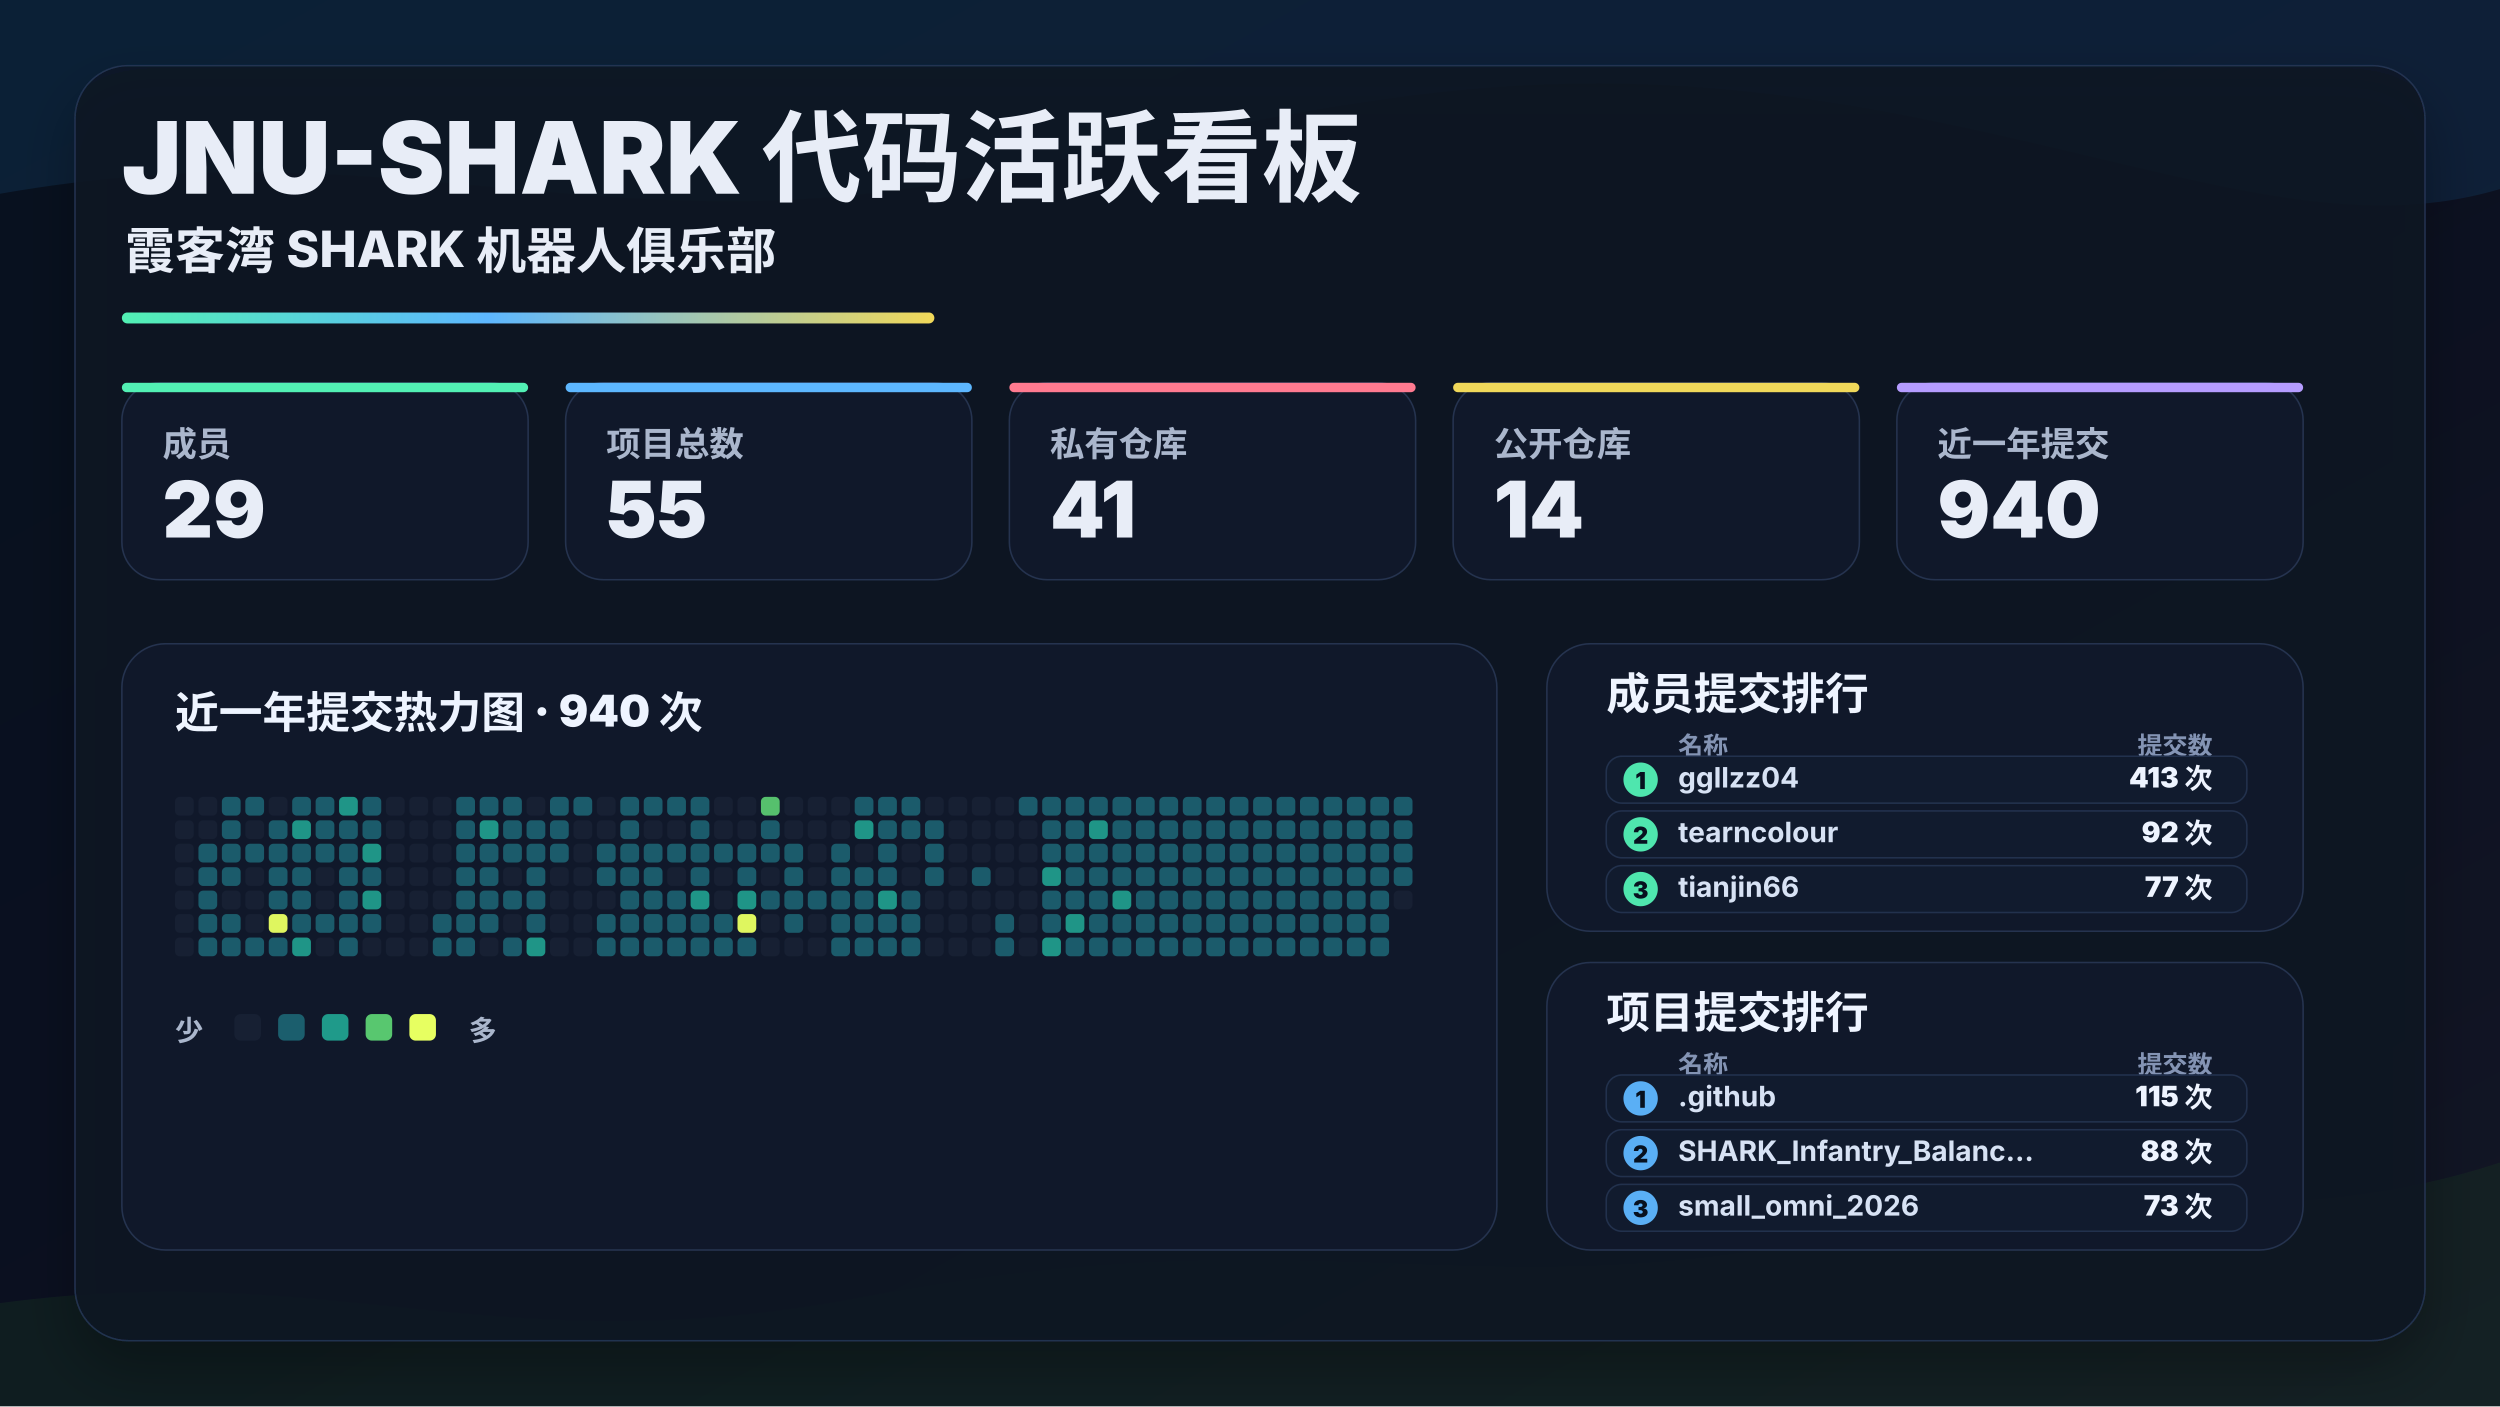
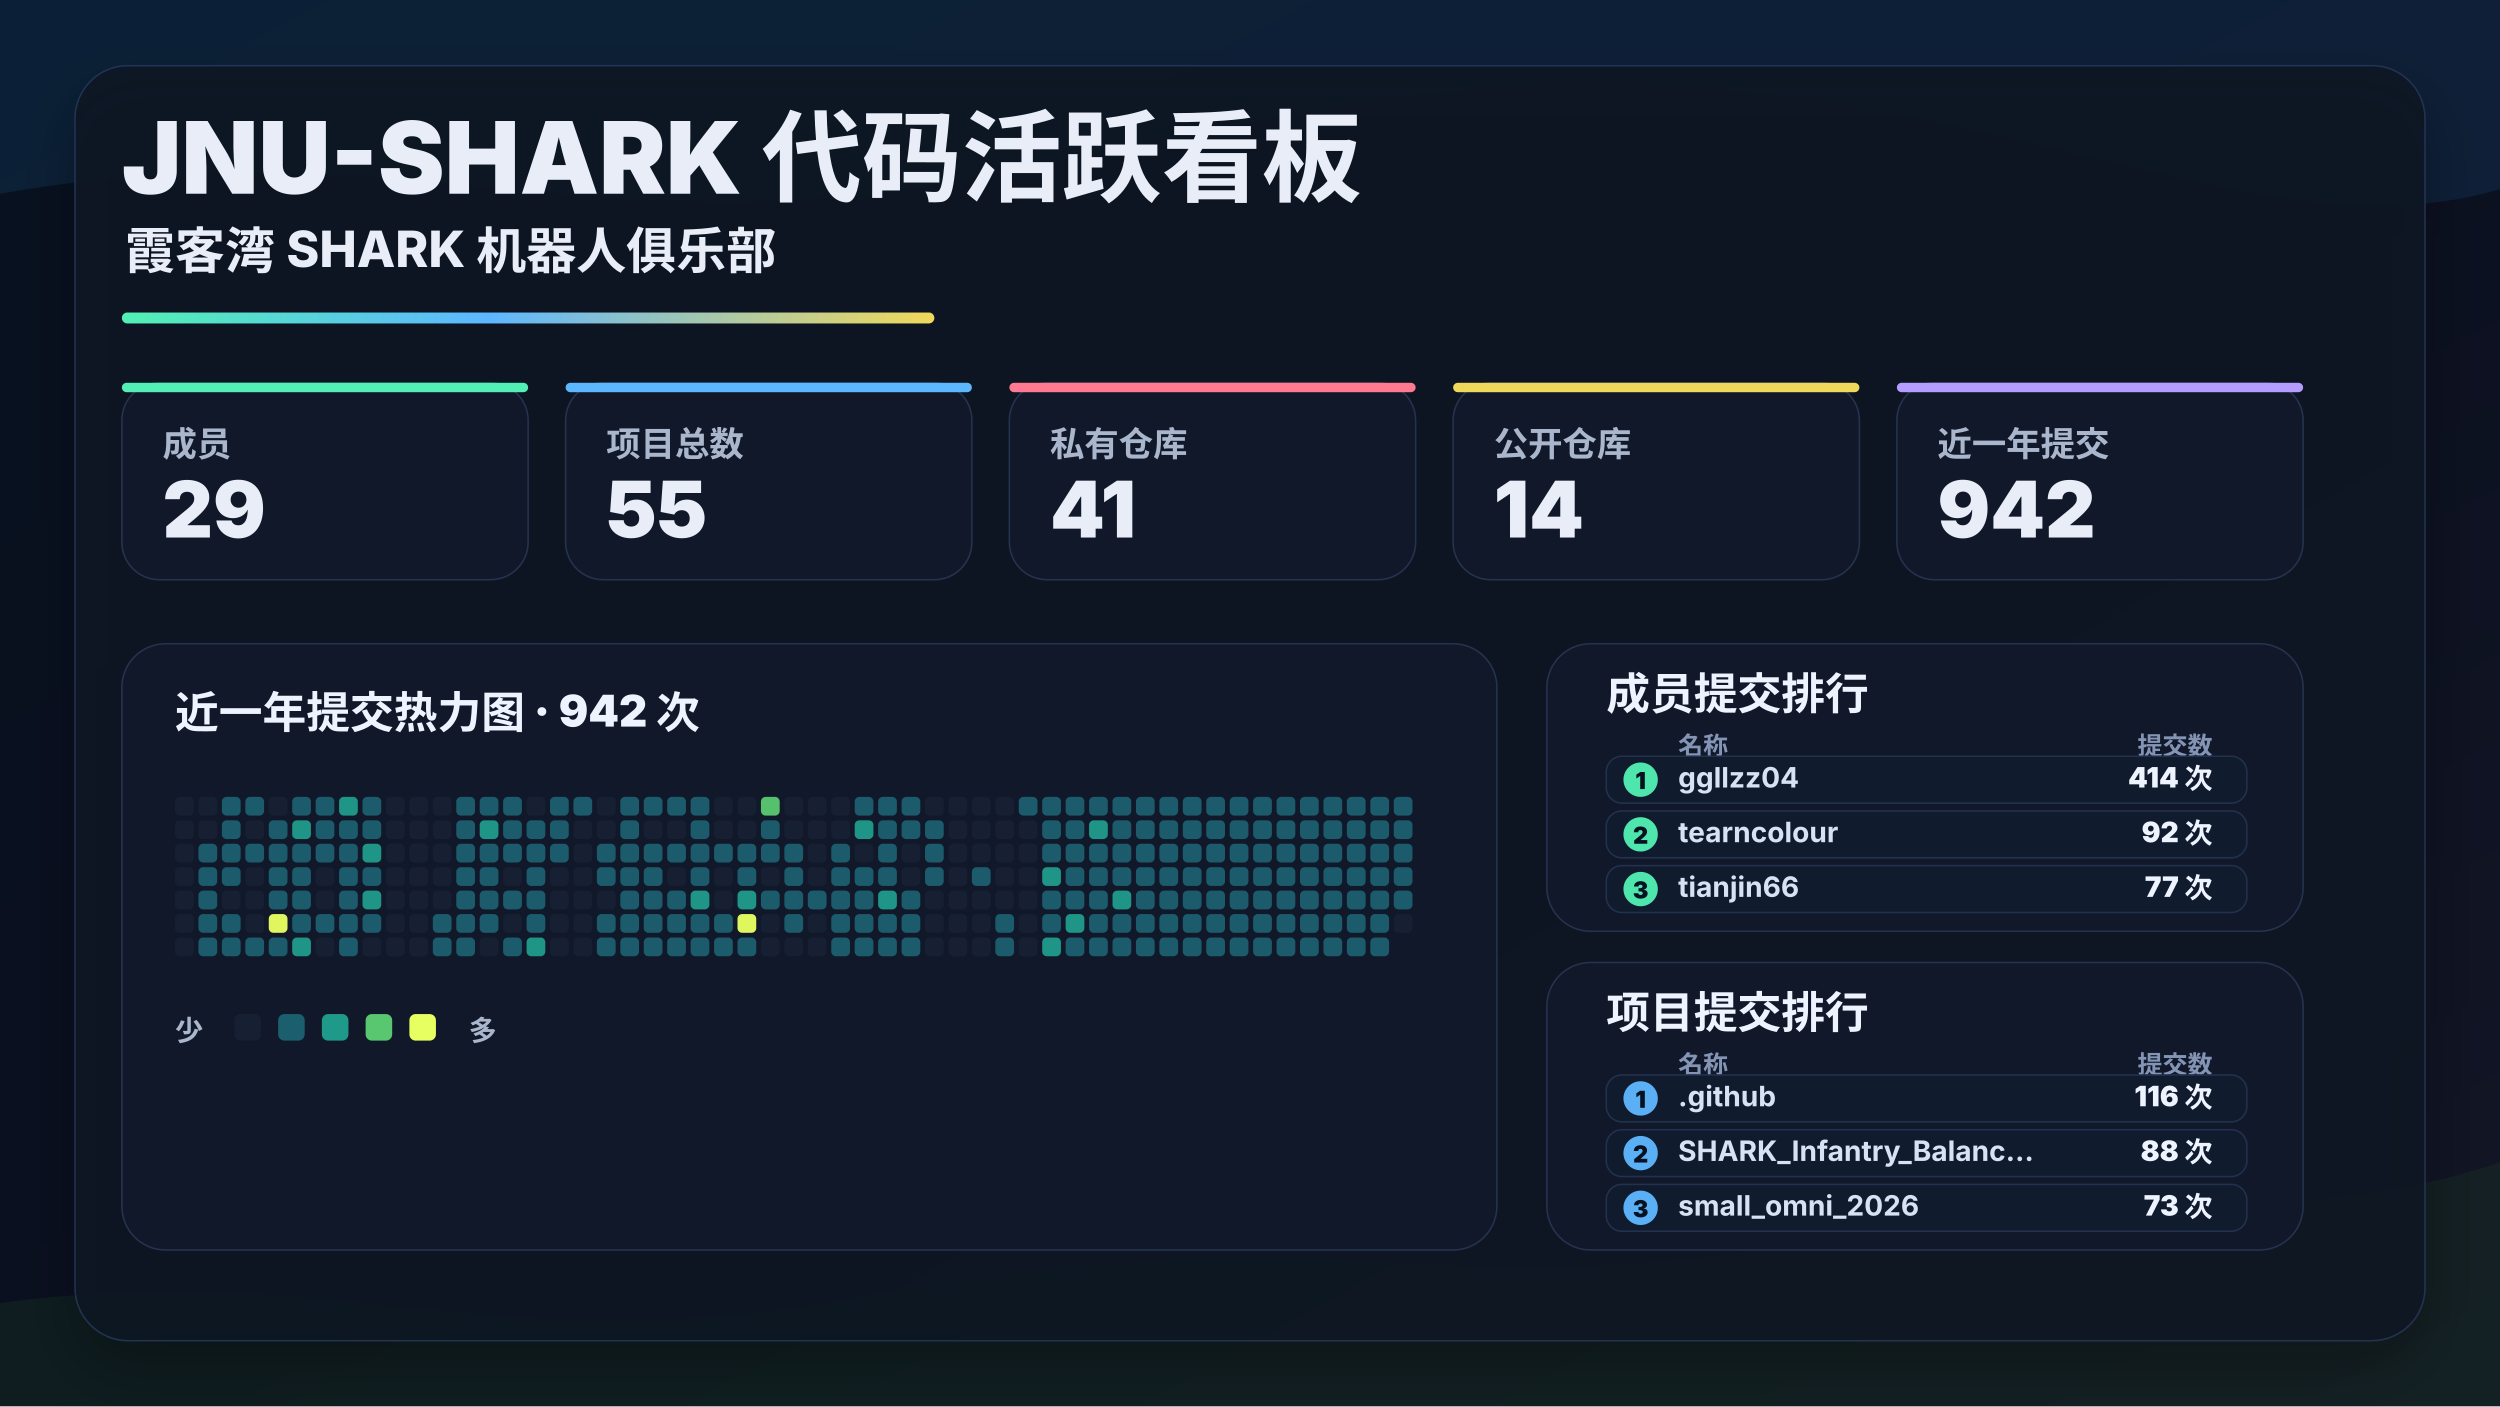
<svg xmlns="http://www.w3.org/2000/svg" width="1600" height="900" viewBox="0 0 1600 900" role="img" aria-labelledby="title desc">
  <defs>
    <linearGradient id="bg" x1="0" y1="0" x2="1" y2="1">
      <stop offset="0" stop-color="#07111f" />
      <stop offset="0.52" stop-color="#0b1020" />
      <stop offset="1" stop-color="#131625" />
    </linearGradient>
    <linearGradient id="hero" x1="0" y1="0" x2="1" y2="0">
      <stop offset="0" stop-color="#52f0b4" />
      <stop offset="0.45" stop-color="#5db7ff" />
      <stop offset="1" stop-color="#f0d85a" />
    </linearGradient>
    <filter id="softShadow" x="-10%" y="-10%" width="120%" height="120%">
      <feDropShadow dx="0" dy="18" stdDeviation="18" flood-color="#000000" flood-opacity="0.32" />
    </filter>
  </defs>
  <style>
    text { font-family: Inter, ui-sans-serif, system-ui, -apple-system, BlinkMacSystemFont, "Segoe UI", "PingFang SC", "Microsoft YaHei", sans-serif; fill: #e8edf7; }
    .title { font-size: 64px; font-weight: 900; letter-spacing: 0; }
    .subtitle { font-size: 32px; font-weight: 780; fill: #e8edf7; }
    .label { font-size: 22px; fill: #aab6cc; font-weight: 760; }
    .stat { font-size: 50px; font-weight: 900; }
    .section-title { font-size: 28px; font-weight: 860; fill: #eef4ff; }
    .table-head { font-size: 16px; fill: #8494b4; font-weight: 720; }
    .row-name { font-size: 18px; fill: #d7e2f4; font-weight: 720; }
    .row-value { font-size: 18px; fill: #eef4ff; font-weight: 860; }
    .rank { font-size: 15px; fill: #07111f; font-weight: 900; }
    .tiny { font-size: 18px; fill: #aab6cc; font-weight: 620; }
  </style>
  <rect width="1600" height="900" fill="url(#bg)" />
  <path d="M0 124 C250 80 385 160 620 114 C860 67 982 28 1220 74 C1392 108 1495 152 1600 121 L1600 0 L0 0 Z" fill="#12385c" opacity="0.38" />
  <path d="M0 834 C216 805 318 875 553 830 C835 776 935 837 1160 794 C1350 758 1464 789 1600 744 L1600 900 L0 900 Z" fill="#173622" opacity="0.36" />
  <g filter="url(#softShadow)">
    <rect x="48" y="42" width="1504" height="816" rx="34" fill="#0b1324" opacity="0.88" stroke="#263654" />
  </g>
  <text x="78" y="124" class="title">JNU-SHARK 代码活跃看板</text>
  <text x="80" y="172" class="subtitle">霞客湾 SHARK 机器人俱乐部</text>
  <rect x="78" y="200" width="520" height="7" rx="3.5" fill="url(#hero)" />
  <g>
    <rect x="78" y="245" width="260" height="126" rx="24" fill="#10182a" stroke="#25334f" />
    <rect x="78" y="245" width="260" height="6" rx="3" fill="#52f0b4" />
    <text x="104" y="292" class="label">成员</text>
    <text x="104" y="344" class="stat">29</text>
  </g>
  <g>
    <rect x="362" y="245" width="260" height="126" rx="24" fill="#10182a" stroke="#25334f" />
    <rect x="362" y="245" width="260" height="6" rx="3" fill="#5db7ff" />
    <text x="388" y="292" class="label">项目总数</text>
    <text x="388" y="344" class="stat">55</text>
  </g>
  <g>
    <rect x="646" y="245" width="260" height="126" rx="24" fill="#10182a" stroke="#25334f" />
    <rect x="646" y="245" width="260" height="6" rx="3" fill="#ff7a90" />
    <text x="672" y="292" class="label">私有仓库</text>
    <text x="672" y="344" class="stat">41</text>
  </g>
  <g>
    <rect x="930" y="245" width="260" height="126" rx="24" fill="#10182a" stroke="#25334f" />
    <rect x="930" y="245" width="260" height="6" rx="3" fill="#f0d85a" />
    <text x="956" y="292" class="label">公开仓库</text>
    <text x="956" y="344" class="stat">14</text>
  </g>
  <g>
    <rect x="1214" y="245" width="260" height="126" rx="24" fill="#10182a" stroke="#25334f" />
    <rect x="1214" y="245" width="260" height="6" rx="3" fill="#b59cff" />
    <text x="1240" y="292" class="label">近一年提交</text>
-     <text x="1240" y="344" class="stat">940</text>
+     <text x="1240" y="344" class="stat">942</text>
  </g>
  <rect x="78" y="412" width="880" height="388" rx="28" fill="#10182a" stroke="#25334f" />
-   <text x="112" y="466" class="section-title">近一年提交热力图 · 940 次</text>
+   <text x="112" y="466" class="section-title">近一年提交热力图 · 942 次</text>
  <rect x="112" y="510" width="12" height="12" rx="3" fill="#172033" opacity="0.96" />
  <rect x="112" y="525" width="12" height="12" rx="3" fill="#172033" opacity="0.96" />
  <rect x="112" y="540" width="12" height="12" rx="3" fill="#172033" opacity="0.96" />
  <rect x="112" y="555" width="12" height="12" rx="3" fill="#172033" opacity="0.96" />
  <rect x="112" y="570" width="12" height="12" rx="3" fill="#172033" opacity="0.96" />
  <rect x="112" y="585" width="12" height="12" rx="3" fill="#172033" opacity="0.96" />
  <rect x="112" y="600" width="12" height="12" rx="3" fill="#172033" opacity="0.96" />
  <rect x="127" y="510" width="12" height="12" rx="3" fill="#172033" opacity="0.96" />
  <rect x="127" y="525" width="12" height="12" rx="3" fill="#172033" opacity="0.96" />
  <rect x="127" y="540" width="12" height="12" rx="3" fill="#1b5e6d" opacity="0.96" />
  <rect x="127" y="555" width="12" height="12" rx="3" fill="#1b5e6d" opacity="0.96" />
  <rect x="127" y="570" width="12" height="12" rx="3" fill="#1b5e6d" opacity="0.96" />
  <rect x="127" y="585" width="12" height="12" rx="3" fill="#1b5e6d" opacity="0.96" />
  <rect x="127" y="600" width="12" height="12" rx="3" fill="#1b5e6d" opacity="0.96" />
  <rect x="142" y="510" width="12" height="12" rx="3" fill="#1b5e6d" opacity="0.96" />
  <rect x="142" y="525" width="12" height="12" rx="3" fill="#1b5e6d" opacity="0.96" />
  <rect x="142" y="540" width="12" height="12" rx="3" fill="#1b5e6d" opacity="0.96" />
  <rect x="142" y="555" width="12" height="12" rx="3" fill="#1b5e6d" opacity="0.96" />
  <rect x="142" y="570" width="12" height="12" rx="3" fill="#172033" opacity="0.96" />
  <rect x="142" y="585" width="12" height="12" rx="3" fill="#1b5e6d" opacity="0.96" />
  <rect x="142" y="600" width="12" height="12" rx="3" fill="#1b5e6d" opacity="0.96" />
  <rect x="157" y="510" width="12" height="12" rx="3" fill="#1b5e6d" opacity="0.96" />
  <rect x="157" y="525" width="12" height="12" rx="3" fill="#172033" opacity="0.96" />
  <rect x="157" y="540" width="12" height="12" rx="3" fill="#1b5e6d" opacity="0.96" />
  <rect x="157" y="555" width="12" height="12" rx="3" fill="#172033" opacity="0.96" />
  <rect x="157" y="570" width="12" height="12" rx="3" fill="#172033" opacity="0.96" />
  <rect x="157" y="585" width="12" height="12" rx="3" fill="#172033" opacity="0.96" />
  <rect x="157" y="600" width="12" height="12" rx="3" fill="#1b5e6d" opacity="0.96" />
  <rect x="172" y="510" width="12" height="12" rx="3" fill="#172033" opacity="0.96" />
  <rect x="172" y="525" width="12" height="12" rx="3" fill="#1b5e6d" opacity="0.96" />
  <rect x="172" y="540" width="12" height="12" rx="3" fill="#1b5e6d" opacity="0.96" />
  <rect x="172" y="555" width="12" height="12" rx="3" fill="#1b5e6d" opacity="0.96" />
  <rect x="172" y="570" width="12" height="12" rx="3" fill="#1b5e6d" opacity="0.96" />
  <rect x="172" y="585" width="12" height="12" rx="3" fill="#e7ff61" opacity="0.96" />
  <rect x="172" y="600" width="12" height="12" rx="3" fill="#1b5e6d" opacity="0.96" />
  <rect x="187" y="510" width="12" height="12" rx="3" fill="#1b5e6d" opacity="0.96" />
  <rect x="187" y="525" width="12" height="12" rx="3" fill="#1f9a8a" opacity="0.96" />
  <rect x="187" y="540" width="12" height="12" rx="3" fill="#1b5e6d" opacity="0.96" />
  <rect x="187" y="555" width="12" height="12" rx="3" fill="#1b5e6d" opacity="0.96" />
  <rect x="187" y="570" width="12" height="12" rx="3" fill="#1b5e6d" opacity="0.96" />
  <rect x="187" y="585" width="12" height="12" rx="3" fill="#1b5e6d" opacity="0.96" />
  <rect x="187" y="600" width="12" height="12" rx="3" fill="#1f9a8a" opacity="0.96" />
  <rect x="202" y="510" width="12" height="12" rx="3" fill="#1b5e6d" opacity="0.96" />
  <rect x="202" y="525" width="12" height="12" rx="3" fill="#1b5e6d" opacity="0.96" />
  <rect x="202" y="540" width="12" height="12" rx="3" fill="#1b5e6d" opacity="0.96" />
  <rect x="202" y="555" width="12" height="12" rx="3" fill="#172033" opacity="0.96" />
  <rect x="202" y="570" width="12" height="12" rx="3" fill="#172033" opacity="0.96" />
  <rect x="202" y="585" width="12" height="12" rx="3" fill="#1b5e6d" opacity="0.96" />
  <rect x="202" y="600" width="12" height="12" rx="3" fill="#172033" opacity="0.96" />
  <rect x="217" y="510" width="12" height="12" rx="3" fill="#1f9a8a" opacity="0.96" />
  <rect x="217" y="525" width="12" height="12" rx="3" fill="#1b5e6d" opacity="0.96" />
  <rect x="217" y="540" width="12" height="12" rx="3" fill="#1b5e6d" opacity="0.96" />
  <rect x="217" y="555" width="12" height="12" rx="3" fill="#1b5e6d" opacity="0.96" />
  <rect x="217" y="570" width="12" height="12" rx="3" fill="#1b5e6d" opacity="0.96" />
  <rect x="217" y="585" width="12" height="12" rx="3" fill="#1b5e6d" opacity="0.96" />
  <rect x="217" y="600" width="12" height="12" rx="3" fill="#1b5e6d" opacity="0.96" />
  <rect x="232" y="510" width="12" height="12" rx="3" fill="#1b5e6d" opacity="0.96" />
  <rect x="232" y="525" width="12" height="12" rx="3" fill="#1b5e6d" opacity="0.96" />
  <rect x="232" y="540" width="12" height="12" rx="3" fill="#1f9a8a" opacity="0.96" />
  <rect x="232" y="555" width="12" height="12" rx="3" fill="#1b5e6d" opacity="0.96" />
  <rect x="232" y="570" width="12" height="12" rx="3" fill="#1f9a8a" opacity="0.96" />
  <rect x="232" y="585" width="12" height="12" rx="3" fill="#1b5e6d" opacity="0.96" />
  <rect x="232" y="600" width="12" height="12" rx="3" fill="#172033" opacity="0.96" />
  <rect x="247" y="510" width="12" height="12" rx="3" fill="#172033" opacity="0.96" />
  <rect x="247" y="525" width="12" height="12" rx="3" fill="#172033" opacity="0.96" />
  <rect x="247" y="540" width="12" height="12" rx="3" fill="#172033" opacity="0.96" />
  <rect x="247" y="555" width="12" height="12" rx="3" fill="#172033" opacity="0.96" />
  <rect x="247" y="570" width="12" height="12" rx="3" fill="#172033" opacity="0.96" />
  <rect x="247" y="585" width="12" height="12" rx="3" fill="#172033" opacity="0.96" />
  <rect x="247" y="600" width="12" height="12" rx="3" fill="#172033" opacity="0.96" />
  <rect x="262" y="510" width="12" height="12" rx="3" fill="#172033" opacity="0.96" />
  <rect x="262" y="525" width="12" height="12" rx="3" fill="#172033" opacity="0.96" />
  <rect x="262" y="540" width="12" height="12" rx="3" fill="#172033" opacity="0.96" />
  <rect x="262" y="555" width="12" height="12" rx="3" fill="#172033" opacity="0.96" />
  <rect x="262" y="570" width="12" height="12" rx="3" fill="#172033" opacity="0.96" />
  <rect x="262" y="585" width="12" height="12" rx="3" fill="#172033" opacity="0.96" />
  <rect x="262" y="600" width="12" height="12" rx="3" fill="#172033" opacity="0.96" />
  <rect x="277" y="510" width="12" height="12" rx="3" fill="#172033" opacity="0.96" />
  <rect x="277" y="525" width="12" height="12" rx="3" fill="#172033" opacity="0.96" />
  <rect x="277" y="540" width="12" height="12" rx="3" fill="#172033" opacity="0.96" />
  <rect x="277" y="555" width="12" height="12" rx="3" fill="#172033" opacity="0.96" />
  <rect x="277" y="570" width="12" height="12" rx="3" fill="#172033" opacity="0.96" />
  <rect x="277" y="585" width="12" height="12" rx="3" fill="#1b5e6d" opacity="0.96" />
  <rect x="277" y="600" width="12" height="12" rx="3" fill="#1b5e6d" opacity="0.96" />
  <rect x="292" y="510" width="12" height="12" rx="3" fill="#1b5e6d" opacity="0.96" />
  <rect x="292" y="525" width="12" height="12" rx="3" fill="#1b5e6d" opacity="0.96" />
  <rect x="292" y="540" width="12" height="12" rx="3" fill="#1b5e6d" opacity="0.96" />
  <rect x="292" y="555" width="12" height="12" rx="3" fill="#1b5e6d" opacity="0.96" />
  <rect x="292" y="570" width="12" height="12" rx="3" fill="#1b5e6d" opacity="0.96" />
  <rect x="292" y="585" width="12" height="12" rx="3" fill="#1b5e6d" opacity="0.96" />
  <rect x="292" y="600" width="12" height="12" rx="3" fill="#1b5e6d" opacity="0.96" />
  <rect x="307" y="510" width="12" height="12" rx="3" fill="#1b5e6d" opacity="0.96" />
  <rect x="307" y="525" width="12" height="12" rx="3" fill="#1f9a8a" opacity="0.96" />
  <rect x="307" y="540" width="12" height="12" rx="3" fill="#1b5e6d" opacity="0.96" />
  <rect x="307" y="555" width="12" height="12" rx="3" fill="#1b5e6d" opacity="0.96" />
  <rect x="307" y="570" width="12" height="12" rx="3" fill="#1b5e6d" opacity="0.96" />
  <rect x="307" y="585" width="12" height="12" rx="3" fill="#1b5e6d" opacity="0.96" />
  <rect x="307" y="600" width="12" height="12" rx="3" fill="#172033" opacity="0.96" />
  <rect x="322" y="510" width="12" height="12" rx="3" fill="#1b5e6d" opacity="0.96" />
  <rect x="322" y="525" width="12" height="12" rx="3" fill="#1b5e6d" opacity="0.96" />
  <rect x="322" y="540" width="12" height="12" rx="3" fill="#1b5e6d" opacity="0.96" />
  <rect x="322" y="555" width="12" height="12" rx="3" fill="#172033" opacity="0.96" />
  <rect x="322" y="570" width="12" height="12" rx="3" fill="#1b5e6d" opacity="0.96" />
  <rect x="322" y="585" width="12" height="12" rx="3" fill="#172033" opacity="0.96" />
  <rect x="322" y="600" width="12" height="12" rx="3" fill="#1b5e6d" opacity="0.96" />
  <rect x="337" y="510" width="12" height="12" rx="3" fill="#172033" opacity="0.96" />
  <rect x="337" y="525" width="12" height="12" rx="3" fill="#1b5e6d" opacity="0.96" />
  <rect x="337" y="540" width="12" height="12" rx="3" fill="#1b5e6d" opacity="0.96" />
  <rect x="337" y="555" width="12" height="12" rx="3" fill="#1b5e6d" opacity="0.96" />
  <rect x="337" y="570" width="12" height="12" rx="3" fill="#1b5e6d" opacity="0.96" />
  <rect x="337" y="585" width="12" height="12" rx="3" fill="#1b5e6d" opacity="0.96" />
  <rect x="337" y="600" width="12" height="12" rx="3" fill="#1f9a8a" opacity="0.96" />
  <rect x="352" y="510" width="12" height="12" rx="3" fill="#1b5e6d" opacity="0.96" />
  <rect x="352" y="525" width="12" height="12" rx="3" fill="#1b5e6d" opacity="0.96" />
  <rect x="352" y="540" width="12" height="12" rx="3" fill="#1b5e6d" opacity="0.96" />
  <rect x="352" y="555" width="12" height="12" rx="3" fill="#172033" opacity="0.96" />
  <rect x="352" y="570" width="12" height="12" rx="3" fill="#172033" opacity="0.96" />
  <rect x="352" y="585" width="12" height="12" rx="3" fill="#172033" opacity="0.96" />
  <rect x="352" y="600" width="12" height="12" rx="3" fill="#172033" opacity="0.96" />
  <rect x="367" y="510" width="12" height="12" rx="3" fill="#1b5e6d" opacity="0.96" />
  <rect x="367" y="525" width="12" height="12" rx="3" fill="#172033" opacity="0.96" />
  <rect x="367" y="540" width="12" height="12" rx="3" fill="#172033" opacity="0.96" />
  <rect x="367" y="555" width="12" height="12" rx="3" fill="#172033" opacity="0.96" />
  <rect x="367" y="570" width="12" height="12" rx="3" fill="#172033" opacity="0.96" />
  <rect x="367" y="585" width="12" height="12" rx="3" fill="#172033" opacity="0.96" />
  <rect x="367" y="600" width="12" height="12" rx="3" fill="#172033" opacity="0.96" />
  <rect x="382" y="510" width="12" height="12" rx="3" fill="#172033" opacity="0.96" />
  <rect x="382" y="525" width="12" height="12" rx="3" fill="#172033" opacity="0.96" />
  <rect x="382" y="540" width="12" height="12" rx="3" fill="#1b5e6d" opacity="0.96" />
  <rect x="382" y="555" width="12" height="12" rx="3" fill="#1b5e6d" opacity="0.96" />
  <rect x="382" y="570" width="12" height="12" rx="3" fill="#172033" opacity="0.96" />
  <rect x="382" y="585" width="12" height="12" rx="3" fill="#1b5e6d" opacity="0.96" />
  <rect x="382" y="600" width="12" height="12" rx="3" fill="#1b5e6d" opacity="0.96" />
  <rect x="397" y="510" width="12" height="12" rx="3" fill="#1b5e6d" opacity="0.96" />
  <rect x="397" y="525" width="12" height="12" rx="3" fill="#1b5e6d" opacity="0.96" />
  <rect x="397" y="540" width="12" height="12" rx="3" fill="#1b5e6d" opacity="0.96" />
  <rect x="397" y="555" width="12" height="12" rx="3" fill="#1b5e6d" opacity="0.96" />
  <rect x="397" y="570" width="12" height="12" rx="3" fill="#1b5e6d" opacity="0.96" />
  <rect x="397" y="585" width="12" height="12" rx="3" fill="#1b5e6d" opacity="0.96" />
  <rect x="397" y="600" width="12" height="12" rx="3" fill="#1b5e6d" opacity="0.96" />
  <rect x="412" y="510" width="12" height="12" rx="3" fill="#1b5e6d" opacity="0.96" />
  <rect x="412" y="525" width="12" height="12" rx="3" fill="#172033" opacity="0.96" />
  <rect x="412" y="540" width="12" height="12" rx="3" fill="#1b5e6d" opacity="0.96" />
  <rect x="412" y="555" width="12" height="12" rx="3" fill="#1b5e6d" opacity="0.96" />
  <rect x="412" y="570" width="12" height="12" rx="3" fill="#1b5e6d" opacity="0.96" />
  <rect x="412" y="585" width="12" height="12" rx="3" fill="#1b5e6d" opacity="0.96" />
  <rect x="412" y="600" width="12" height="12" rx="3" fill="#1b5e6d" opacity="0.96" />
  <rect x="427" y="510" width="12" height="12" rx="3" fill="#1b5e6d" opacity="0.96" />
  <rect x="427" y="525" width="12" height="12" rx="3" fill="#172033" opacity="0.96" />
  <rect x="427" y="540" width="12" height="12" rx="3" fill="#1b5e6d" opacity="0.96" />
  <rect x="427" y="555" width="12" height="12" rx="3" fill="#172033" opacity="0.96" />
  <rect x="427" y="570" width="12" height="12" rx="3" fill="#1b5e6d" opacity="0.96" />
  <rect x="427" y="585" width="12" height="12" rx="3" fill="#1b5e6d" opacity="0.96" />
  <rect x="427" y="600" width="12" height="12" rx="3" fill="#1b5e6d" opacity="0.96" />
  <rect x="442" y="510" width="12" height="12" rx="3" fill="#1b5e6d" opacity="0.96" />
  <rect x="442" y="525" width="12" height="12" rx="3" fill="#1b5e6d" opacity="0.96" />
  <rect x="442" y="540" width="12" height="12" rx="3" fill="#1b5e6d" opacity="0.96" />
  <rect x="442" y="555" width="12" height="12" rx="3" fill="#1b5e6d" opacity="0.96" />
  <rect x="442" y="570" width="12" height="12" rx="3" fill="#1f9a8a" opacity="0.96" />
  <rect x="442" y="585" width="12" height="12" rx="3" fill="#1b5e6d" opacity="0.96" />
  <rect x="442" y="600" width="12" height="12" rx="3" fill="#1b5e6d" opacity="0.96" />
  <rect x="457" y="510" width="12" height="12" rx="3" fill="#172033" opacity="0.96" />
  <rect x="457" y="525" width="12" height="12" rx="3" fill="#172033" opacity="0.96" />
  <rect x="457" y="540" width="12" height="12" rx="3" fill="#1b5e6d" opacity="0.96" />
  <rect x="457" y="555" width="12" height="12" rx="3" fill="#172033" opacity="0.96" />
  <rect x="457" y="570" width="12" height="12" rx="3" fill="#172033" opacity="0.96" />
  <rect x="457" y="585" width="12" height="12" rx="3" fill="#1b5e6d" opacity="0.96" />
  <rect x="457" y="600" width="12" height="12" rx="3" fill="#1b5e6d" opacity="0.96" />
  <rect x="472" y="510" width="12" height="12" rx="3" fill="#172033" opacity="0.96" />
  <rect x="472" y="525" width="12" height="12" rx="3" fill="#172033" opacity="0.96" />
  <rect x="472" y="540" width="12" height="12" rx="3" fill="#1b5e6d" opacity="0.96" />
  <rect x="472" y="555" width="12" height="12" rx="3" fill="#1b5e6d" opacity="0.96" />
  <rect x="472" y="570" width="12" height="12" rx="3" fill="#1f9a8a" opacity="0.96" />
  <rect x="472" y="585" width="12" height="12" rx="3" fill="#e7ff61" opacity="0.96" />
  <rect x="472" y="600" width="12" height="12" rx="3" fill="#1b5e6d" opacity="0.96" />
  <rect x="487" y="510" width="12" height="12" rx="3" fill="#58c76f" opacity="0.96" />
  <rect x="487" y="525" width="12" height="12" rx="3" fill="#1b5e6d" opacity="0.96" />
  <rect x="487" y="540" width="12" height="12" rx="3" fill="#1b5e6d" opacity="0.96" />
  <rect x="487" y="555" width="12" height="12" rx="3" fill="#172033" opacity="0.96" />
  <rect x="487" y="570" width="12" height="12" rx="3" fill="#1b5e6d" opacity="0.96" />
  <rect x="487" y="585" width="12" height="12" rx="3" fill="#172033" opacity="0.96" />
  <rect x="487" y="600" width="12" height="12" rx="3" fill="#172033" opacity="0.96" />
  <rect x="502" y="510" width="12" height="12" rx="3" fill="#172033" opacity="0.96" />
  <rect x="502" y="525" width="12" height="12" rx="3" fill="#172033" opacity="0.96" />
  <rect x="502" y="540" width="12" height="12" rx="3" fill="#1b5e6d" opacity="0.96" />
  <rect x="502" y="555" width="12" height="12" rx="3" fill="#1b5e6d" opacity="0.96" />
  <rect x="502" y="570" width="12" height="12" rx="3" fill="#1b5e6d" opacity="0.96" />
  <rect x="502" y="585" width="12" height="12" rx="3" fill="#1b5e6d" opacity="0.96" />
  <rect x="502" y="600" width="12" height="12" rx="3" fill="#172033" opacity="0.96" />
  <rect x="517" y="510" width="12" height="12" rx="3" fill="#172033" opacity="0.96" />
  <rect x="517" y="525" width="12" height="12" rx="3" fill="#172033" opacity="0.96" />
  <rect x="517" y="540" width="12" height="12" rx="3" fill="#172033" opacity="0.96" />
  <rect x="517" y="555" width="12" height="12" rx="3" fill="#172033" opacity="0.96" />
  <rect x="517" y="570" width="12" height="12" rx="3" fill="#1b5e6d" opacity="0.96" />
  <rect x="517" y="585" width="12" height="12" rx="3" fill="#172033" opacity="0.96" />
  <rect x="517" y="600" width="12" height="12" rx="3" fill="#172033" opacity="0.96" />
  <rect x="532" y="510" width="12" height="12" rx="3" fill="#172033" opacity="0.96" />
  <rect x="532" y="525" width="12" height="12" rx="3" fill="#172033" opacity="0.96" />
  <rect x="532" y="540" width="12" height="12" rx="3" fill="#1b5e6d" opacity="0.96" />
  <rect x="532" y="555" width="12" height="12" rx="3" fill="#1b5e6d" opacity="0.96" />
  <rect x="532" y="570" width="12" height="12" rx="3" fill="#1b5e6d" opacity="0.96" />
  <rect x="532" y="585" width="12" height="12" rx="3" fill="#1b5e6d" opacity="0.96" />
  <rect x="532" y="600" width="12" height="12" rx="3" fill="#1b5e6d" opacity="0.96" />
  <rect x="547" y="510" width="12" height="12" rx="3" fill="#1b5e6d" opacity="0.96" />
  <rect x="547" y="525" width="12" height="12" rx="3" fill="#1f9a8a" opacity="0.96" />
  <rect x="547" y="540" width="12" height="12" rx="3" fill="#172033" opacity="0.96" />
  <rect x="547" y="555" width="12" height="12" rx="3" fill="#1b5e6d" opacity="0.96" />
  <rect x="547" y="570" width="12" height="12" rx="3" fill="#1b5e6d" opacity="0.96" />
  <rect x="547" y="585" width="12" height="12" rx="3" fill="#1b5e6d" opacity="0.96" />
  <rect x="547" y="600" width="12" height="12" rx="3" fill="#1b5e6d" opacity="0.96" />
  <rect x="562" y="510" width="12" height="12" rx="3" fill="#1b5e6d" opacity="0.96" />
  <rect x="562" y="525" width="12" height="12" rx="3" fill="#1b5e6d" opacity="0.96" />
  <rect x="562" y="540" width="12" height="12" rx="3" fill="#1b5e6d" opacity="0.96" />
  <rect x="562" y="555" width="12" height="12" rx="3" fill="#1b5e6d" opacity="0.96" />
  <rect x="562" y="570" width="12" height="12" rx="3" fill="#1f9a8a" opacity="0.96" />
  <rect x="562" y="585" width="12" height="12" rx="3" fill="#1b5e6d" opacity="0.96" />
  <rect x="562" y="600" width="12" height="12" rx="3" fill="#1b5e6d" opacity="0.96" />
  <rect x="577" y="510" width="12" height="12" rx="3" fill="#1b5e6d" opacity="0.96" />
  <rect x="577" y="525" width="12" height="12" rx="3" fill="#1b5e6d" opacity="0.96" />
  <rect x="577" y="540" width="12" height="12" rx="3" fill="#172033" opacity="0.96" />
  <rect x="577" y="555" width="12" height="12" rx="3" fill="#172033" opacity="0.96" />
  <rect x="577" y="570" width="12" height="12" rx="3" fill="#1b5e6d" opacity="0.96" />
  <rect x="577" y="585" width="12" height="12" rx="3" fill="#1b5e6d" opacity="0.96" />
  <rect x="577" y="600" width="12" height="12" rx="3" fill="#1b5e6d" opacity="0.96" />
  <rect x="592" y="510" width="12" height="12" rx="3" fill="#172033" opacity="0.96" />
  <rect x="592" y="525" width="12" height="12" rx="3" fill="#1b5e6d" opacity="0.96" />
  <rect x="592" y="540" width="12" height="12" rx="3" fill="#1b5e6d" opacity="0.96" />
  <rect x="592" y="555" width="12" height="12" rx="3" fill="#1b5e6d" opacity="0.96" />
  <rect x="592" y="570" width="12" height="12" rx="3" fill="#172033" opacity="0.96" />
  <rect x="592" y="585" width="12" height="12" rx="3" fill="#172033" opacity="0.96" />
  <rect x="592" y="600" width="12" height="12" rx="3" fill="#172033" opacity="0.96" />
  <rect x="607" y="510" width="12" height="12" rx="3" fill="#172033" opacity="0.96" />
  <rect x="607" y="525" width="12" height="12" rx="3" fill="#172033" opacity="0.96" />
  <rect x="607" y="540" width="12" height="12" rx="3" fill="#172033" opacity="0.96" />
  <rect x="607" y="555" width="12" height="12" rx="3" fill="#172033" opacity="0.96" />
  <rect x="607" y="570" width="12" height="12" rx="3" fill="#172033" opacity="0.96" />
  <rect x="607" y="585" width="12" height="12" rx="3" fill="#172033" opacity="0.96" />
  <rect x="607" y="600" width="12" height="12" rx="3" fill="#172033" opacity="0.96" />
  <rect x="622" y="510" width="12" height="12" rx="3" fill="#172033" opacity="0.96" />
  <rect x="622" y="525" width="12" height="12" rx="3" fill="#172033" opacity="0.96" />
  <rect x="622" y="540" width="12" height="12" rx="3" fill="#172033" opacity="0.96" />
  <rect x="622" y="555" width="12" height="12" rx="3" fill="#1b5e6d" opacity="0.96" />
  <rect x="622" y="570" width="12" height="12" rx="3" fill="#172033" opacity="0.96" />
  <rect x="622" y="585" width="12" height="12" rx="3" fill="#172033" opacity="0.96" />
  <rect x="622" y="600" width="12" height="12" rx="3" fill="#172033" opacity="0.96" />
  <rect x="637" y="510" width="12" height="12" rx="3" fill="#172033" opacity="0.96" />
  <rect x="637" y="525" width="12" height="12" rx="3" fill="#172033" opacity="0.96" />
  <rect x="637" y="540" width="12" height="12" rx="3" fill="#172033" opacity="0.96" />
  <rect x="637" y="555" width="12" height="12" rx="3" fill="#172033" opacity="0.96" />
  <rect x="637" y="570" width="12" height="12" rx="3" fill="#172033" opacity="0.96" />
  <rect x="637" y="585" width="12" height="12" rx="3" fill="#1b5e6d" opacity="0.96" />
  <rect x="637" y="600" width="12" height="12" rx="3" fill="#1b5e6d" opacity="0.96" />
  <rect x="652" y="510" width="12" height="12" rx="3" fill="#1b5e6d" opacity="0.96" />
  <rect x="652" y="525" width="12" height="12" rx="3" fill="#172033" opacity="0.96" />
  <rect x="652" y="540" width="12" height="12" rx="3" fill="#172033" opacity="0.96" />
  <rect x="652" y="555" width="12" height="12" rx="3" fill="#172033" opacity="0.96" />
  <rect x="652" y="570" width="12" height="12" rx="3" fill="#172033" opacity="0.96" />
  <rect x="652" y="585" width="12" height="12" rx="3" fill="#172033" opacity="0.96" />
  <rect x="652" y="600" width="12" height="12" rx="3" fill="#172033" opacity="0.96" />
  <rect x="667" y="510" width="12" height="12" rx="3" fill="#1b5e6d" opacity="0.96" />
  <rect x="667" y="525" width="12" height="12" rx="3" fill="#1b5e6d" opacity="0.96" />
  <rect x="667" y="540" width="12" height="12" rx="3" fill="#1b5e6d" opacity="0.96" />
  <rect x="667" y="555" width="12" height="12" rx="3" fill="#1f9a8a" opacity="0.96" />
  <rect x="667" y="570" width="12" height="12" rx="3" fill="#1b5e6d" opacity="0.96" />
  <rect x="667" y="585" width="12" height="12" rx="3" fill="#1b5e6d" opacity="0.96" />
  <rect x="667" y="600" width="12" height="12" rx="3" fill="#1f9a8a" opacity="0.96" />
  <rect x="682" y="510" width="12" height="12" rx="3" fill="#1b5e6d" opacity="0.96" />
  <rect x="682" y="525" width="12" height="12" rx="3" fill="#1b5e6d" opacity="0.96" />
  <rect x="682" y="540" width="12" height="12" rx="3" fill="#1b5e6d" opacity="0.96" />
  <rect x="682" y="555" width="12" height="12" rx="3" fill="#1b5e6d" opacity="0.96" />
  <rect x="682" y="570" width="12" height="12" rx="3" fill="#1b5e6d" opacity="0.96" />
  <rect x="682" y="585" width="12" height="12" rx="3" fill="#1f9a8a" opacity="0.96" />
  <rect x="682" y="600" width="12" height="12" rx="3" fill="#1b5e6d" opacity="0.96" />
  <rect x="697" y="510" width="12" height="12" rx="3" fill="#1b5e6d" opacity="0.96" />
  <rect x="697" y="525" width="12" height="12" rx="3" fill="#1f9a8a" opacity="0.96" />
  <rect x="697" y="540" width="12" height="12" rx="3" fill="#1b5e6d" opacity="0.96" />
  <rect x="697" y="555" width="12" height="12" rx="3" fill="#1b5e6d" opacity="0.96" />
  <rect x="697" y="570" width="12" height="12" rx="3" fill="#1b5e6d" opacity="0.96" />
  <rect x="697" y="585" width="12" height="12" rx="3" fill="#1b5e6d" opacity="0.96" />
  <rect x="697" y="600" width="12" height="12" rx="3" fill="#1b5e6d" opacity="0.96" />
  <rect x="712" y="510" width="12" height="12" rx="3" fill="#1b5e6d" opacity="0.96" />
  <rect x="712" y="525" width="12" height="12" rx="3" fill="#1b5e6d" opacity="0.96" />
  <rect x="712" y="540" width="12" height="12" rx="3" fill="#1b5e6d" opacity="0.96" />
  <rect x="712" y="555" width="12" height="12" rx="3" fill="#1b5e6d" opacity="0.96" />
  <rect x="712" y="570" width="12" height="12" rx="3" fill="#1f9a8a" opacity="0.96" />
  <rect x="712" y="585" width="12" height="12" rx="3" fill="#1b5e6d" opacity="0.96" />
  <rect x="712" y="600" width="12" height="12" rx="3" fill="#1b5e6d" opacity="0.96" />
  <rect x="727" y="510" width="12" height="12" rx="3" fill="#1b5e6d" opacity="0.96" />
  <rect x="727" y="525" width="12" height="12" rx="3" fill="#1b5e6d" opacity="0.96" />
  <rect x="727" y="540" width="12" height="12" rx="3" fill="#1b5e6d" opacity="0.96" />
  <rect x="727" y="555" width="12" height="12" rx="3" fill="#1b5e6d" opacity="0.96" />
  <rect x="727" y="570" width="12" height="12" rx="3" fill="#1b5e6d" opacity="0.96" />
  <rect x="727" y="585" width="12" height="12" rx="3" fill="#1b5e6d" opacity="0.96" />
  <rect x="727" y="600" width="12" height="12" rx="3" fill="#1b5e6d" opacity="0.96" />
  <rect x="742" y="510" width="12" height="12" rx="3" fill="#1b5e6d" opacity="0.96" />
  <rect x="742" y="525" width="12" height="12" rx="3" fill="#1b5e6d" opacity="0.96" />
  <rect x="742" y="540" width="12" height="12" rx="3" fill="#1b5e6d" opacity="0.96" />
  <rect x="742" y="555" width="12" height="12" rx="3" fill="#1b5e6d" opacity="0.96" />
  <rect x="742" y="570" width="12" height="12" rx="3" fill="#1b5e6d" opacity="0.96" />
  <rect x="742" y="585" width="12" height="12" rx="3" fill="#1b5e6d" opacity="0.96" />
  <rect x="742" y="600" width="12" height="12" rx="3" fill="#1b5e6d" opacity="0.96" />
  <rect x="757" y="510" width="12" height="12" rx="3" fill="#1b5e6d" opacity="0.96" />
  <rect x="757" y="525" width="12" height="12" rx="3" fill="#1b5e6d" opacity="0.96" />
  <rect x="757" y="540" width="12" height="12" rx="3" fill="#1b5e6d" opacity="0.96" />
  <rect x="757" y="555" width="12" height="12" rx="3" fill="#1b5e6d" opacity="0.96" />
  <rect x="757" y="570" width="12" height="12" rx="3" fill="#1b5e6d" opacity="0.96" />
  <rect x="757" y="585" width="12" height="12" rx="3" fill="#1b5e6d" opacity="0.96" />
  <rect x="757" y="600" width="12" height="12" rx="3" fill="#1b5e6d" opacity="0.96" />
  <rect x="772" y="510" width="12" height="12" rx="3" fill="#1b5e6d" opacity="0.96" />
  <rect x="772" y="525" width="12" height="12" rx="3" fill="#1b5e6d" opacity="0.96" />
  <rect x="772" y="540" width="12" height="12" rx="3" fill="#1b5e6d" opacity="0.96" />
  <rect x="772" y="555" width="12" height="12" rx="3" fill="#1b5e6d" opacity="0.96" />
  <rect x="772" y="570" width="12" height="12" rx="3" fill="#1b5e6d" opacity="0.96" />
  <rect x="772" y="585" width="12" height="12" rx="3" fill="#1b5e6d" opacity="0.96" />
  <rect x="772" y="600" width="12" height="12" rx="3" fill="#1b5e6d" opacity="0.96" />
  <rect x="787" y="510" width="12" height="12" rx="3" fill="#1b5e6d" opacity="0.96" />
  <rect x="787" y="525" width="12" height="12" rx="3" fill="#1b5e6d" opacity="0.96" />
  <rect x="787" y="540" width="12" height="12" rx="3" fill="#1b5e6d" opacity="0.96" />
  <rect x="787" y="555" width="12" height="12" rx="3" fill="#1b5e6d" opacity="0.96" />
  <rect x="787" y="570" width="12" height="12" rx="3" fill="#1b5e6d" opacity="0.96" />
  <rect x="787" y="585" width="12" height="12" rx="3" fill="#1b5e6d" opacity="0.96" />
  <rect x="787" y="600" width="12" height="12" rx="3" fill="#1b5e6d" opacity="0.96" />
  <rect x="802" y="510" width="12" height="12" rx="3" fill="#1b5e6d" opacity="0.96" />
  <rect x="802" y="525" width="12" height="12" rx="3" fill="#1b5e6d" opacity="0.96" />
  <rect x="802" y="540" width="12" height="12" rx="3" fill="#1b5e6d" opacity="0.96" />
  <rect x="802" y="555" width="12" height="12" rx="3" fill="#1b5e6d" opacity="0.96" />
  <rect x="802" y="570" width="12" height="12" rx="3" fill="#1b5e6d" opacity="0.96" />
  <rect x="802" y="585" width="12" height="12" rx="3" fill="#1b5e6d" opacity="0.96" />
  <rect x="802" y="600" width="12" height="12" rx="3" fill="#1b5e6d" opacity="0.96" />
  <rect x="817" y="510" width="12" height="12" rx="3" fill="#1b5e6d" opacity="0.96" />
  <rect x="817" y="525" width="12" height="12" rx="3" fill="#1b5e6d" opacity="0.96" />
  <rect x="817" y="540" width="12" height="12" rx="3" fill="#1b5e6d" opacity="0.96" />
  <rect x="817" y="555" width="12" height="12" rx="3" fill="#1b5e6d" opacity="0.96" />
  <rect x="817" y="570" width="12" height="12" rx="3" fill="#1b5e6d" opacity="0.96" />
  <rect x="817" y="585" width="12" height="12" rx="3" fill="#1b5e6d" opacity="0.96" />
  <rect x="817" y="600" width="12" height="12" rx="3" fill="#1b5e6d" opacity="0.96" />
  <rect x="832" y="510" width="12" height="12" rx="3" fill="#1b5e6d" opacity="0.96" />
  <rect x="832" y="525" width="12" height="12" rx="3" fill="#1b5e6d" opacity="0.96" />
  <rect x="832" y="540" width="12" height="12" rx="3" fill="#1b5e6d" opacity="0.96" />
  <rect x="832" y="555" width="12" height="12" rx="3" fill="#1b5e6d" opacity="0.96" />
  <rect x="832" y="570" width="12" height="12" rx="3" fill="#1b5e6d" opacity="0.96" />
  <rect x="832" y="585" width="12" height="12" rx="3" fill="#1b5e6d" opacity="0.96" />
  <rect x="832" y="600" width="12" height="12" rx="3" fill="#1b5e6d" opacity="0.96" />
  <rect x="847" y="510" width="12" height="12" rx="3" fill="#1b5e6d" opacity="0.96" />
  <rect x="847" y="525" width="12" height="12" rx="3" fill="#1b5e6d" opacity="0.96" />
  <rect x="847" y="540" width="12" height="12" rx="3" fill="#1b5e6d" opacity="0.96" />
  <rect x="847" y="555" width="12" height="12" rx="3" fill="#1b5e6d" opacity="0.96" />
  <rect x="847" y="570" width="12" height="12" rx="3" fill="#1b5e6d" opacity="0.96" />
  <rect x="847" y="585" width="12" height="12" rx="3" fill="#1b5e6d" opacity="0.96" />
  <rect x="847" y="600" width="12" height="12" rx="3" fill="#1b5e6d" opacity="0.96" />
  <rect x="862" y="510" width="12" height="12" rx="3" fill="#1b5e6d" opacity="0.96" />
  <rect x="862" y="525" width="12" height="12" rx="3" fill="#1b5e6d" opacity="0.96" />
  <rect x="862" y="540" width="12" height="12" rx="3" fill="#1b5e6d" opacity="0.96" />
  <rect x="862" y="555" width="12" height="12" rx="3" fill="#1b5e6d" opacity="0.96" />
  <rect x="862" y="570" width="12" height="12" rx="3" fill="#1b5e6d" opacity="0.96" />
  <rect x="862" y="585" width="12" height="12" rx="3" fill="#1b5e6d" opacity="0.96" />
  <rect x="862" y="600" width="12" height="12" rx="3" fill="#1b5e6d" opacity="0.96" />
  <rect x="877" y="510" width="12" height="12" rx="3" fill="#1b5e6d" opacity="0.96" />
  <rect x="877" y="525" width="12" height="12" rx="3" fill="#1b5e6d" opacity="0.96" />
  <rect x="877" y="540" width="12" height="12" rx="3" fill="#1b5e6d" opacity="0.96" />
  <rect x="877" y="555" width="12" height="12" rx="3" fill="#1b5e6d" opacity="0.96" />
  <rect x="877" y="570" width="12" height="12" rx="3" fill="#1b5e6d" opacity="0.96" />
  <rect x="877" y="585" width="12" height="12" rx="3" fill="#1b5e6d" opacity="0.96" />
  <rect x="877" y="600" width="12" height="12" rx="3" fill="#1b5e6d" opacity="0.96" />
  <rect x="892" y="510" width="12" height="12" rx="3" fill="#1b5e6d" opacity="0.96" />
  <rect x="892" y="525" width="12" height="12" rx="3" fill="#1b5e6d" opacity="0.96" />
  <rect x="892" y="540" width="12" height="12" rx="3" fill="#1b5e6d" opacity="0.96" />
  <rect x="892" y="555" width="12" height="12" rx="3" fill="#1b5e6d" opacity="0.96" />
-   <rect x="892" y="570" width="12" height="12" rx="3" fill="#172033" opacity="0.96" />
+   <rect x="892" y="570" width="12" height="12" rx="3" fill="#1b5e6d" opacity="0.96" />
+   <rect x="892" y="585" width="12" height="12" rx="3" fill="#172033" opacity="0.96" />
  <text x="112" y="666" class="tiny">少</text>
  <rect x="150" y="649" width="17" height="17" rx="4" fill="#172033" />
  <rect x="178" y="649" width="17" height="17" rx="4" fill="#1b5e6d" />
  <rect x="206" y="649" width="17" height="17" rx="4" fill="#1f9a8a" />
  <rect x="234" y="649" width="17" height="17" rx="4" fill="#58c76f" />
  <rect x="262" y="649" width="17" height="17" rx="4" fill="#e7ff61" />
  <text x="300" y="666" class="tiny">多</text>
  <rect x="990" y="412" width="484" height="184" rx="28" fill="#10182a" stroke="#25334f" />
  <text x="1028" y="454" class="section-title">成员提交排行</text>
  <text x="1074" y="483" class="table-head">名称</text>
  <text x="1416" y="483" class="table-head" text-anchor="end">提交数</text>
  <g>
    <rect x="1028" y="484" width="410" height="30" rx="10" fill="#111b2e" stroke="#22314d" />
    <circle cx="1050" cy="499" r="11" fill="#52f0b4" opacity="0.95" />
    <text x="1050" y="505" class="rank" text-anchor="middle">1</text>
    <text x="1074" y="504" class="row-name">ggllzz04</text>
-     <text x="1416" y="504" class="row-value" text-anchor="end">413 次</text>
+     <text x="1416" y="504" class="row-value" text-anchor="end">414 次</text>
  </g>
  <g>
    <rect x="1028" y="519" width="410" height="30" rx="10" fill="#111b2e" stroke="#22314d" />
    <circle cx="1050" cy="534" r="11" fill="#52f0b4" opacity="0.95" />
    <text x="1050" y="540" class="rank" text-anchor="middle">2</text>
    <text x="1074" y="539" class="row-name">tearncolour</text>
    <text x="1416" y="539" class="row-value" text-anchor="end">92 次</text>
  </g>
  <g>
    <rect x="1028" y="554" width="410" height="30" rx="10" fill="#111b2e" stroke="#22314d" />
    <circle cx="1050" cy="569" r="11" fill="#52f0b4" opacity="0.95" />
    <text x="1050" y="575" class="rank" text-anchor="middle">3</text>
    <text x="1074" y="574" class="row-name">tianjin66</text>
    <text x="1416" y="574" class="row-value" text-anchor="end">77 次</text>
  </g>
  <rect x="990" y="616" width="484" height="184" rx="28" fill="#10182a" stroke="#25334f" />
  <text x="1028" y="658" class="section-title">项目提交排行</text>
  <text x="1074" y="687" class="table-head">名称</text>
  <text x="1416" y="687" class="table-head" text-anchor="end">提交数</text>
  <g>
    <rect x="1028" y="688" width="410" height="30" rx="10" fill="#111b2e" stroke="#22314d" />
    <circle cx="1050" cy="703" r="11" fill="#5db7ff" opacity="0.95" />
    <text x="1050" y="709" class="rank" text-anchor="middle">1</text>
    <text x="1074" y="708" class="row-name">.github</text>
-     <text x="1416" y="708" class="row-value" text-anchor="end">115 次</text>
+     <text x="1416" y="708" class="row-value" text-anchor="end">116 次</text>
  </g>
  <g>
    <rect x="1028" y="723" width="410" height="30" rx="10" fill="#111b2e" stroke="#22314d" />
    <circle cx="1050" cy="738" r="11" fill="#5db7ff" opacity="0.95" />
    <text x="1050" y="744" class="rank" text-anchor="middle">2</text>
    <text x="1074" y="743" class="row-name">SHARK_Infantry_Balanc...</text>
    <text x="1416" y="743" class="row-value" text-anchor="end">88 次</text>
  </g>
  <g>
    <rect x="1028" y="758" width="410" height="30" rx="10" fill="#111b2e" stroke="#22314d" />
    <circle cx="1050" cy="773" r="11" fill="#5db7ff" opacity="0.95" />
    <text x="1050" y="779" class="rank" text-anchor="middle">3</text>
    <text x="1074" y="778" class="row-name">small_omni_2026</text>
    <text x="1416" y="778" class="row-value" text-anchor="end">73 次</text>
  </g>
</svg>
